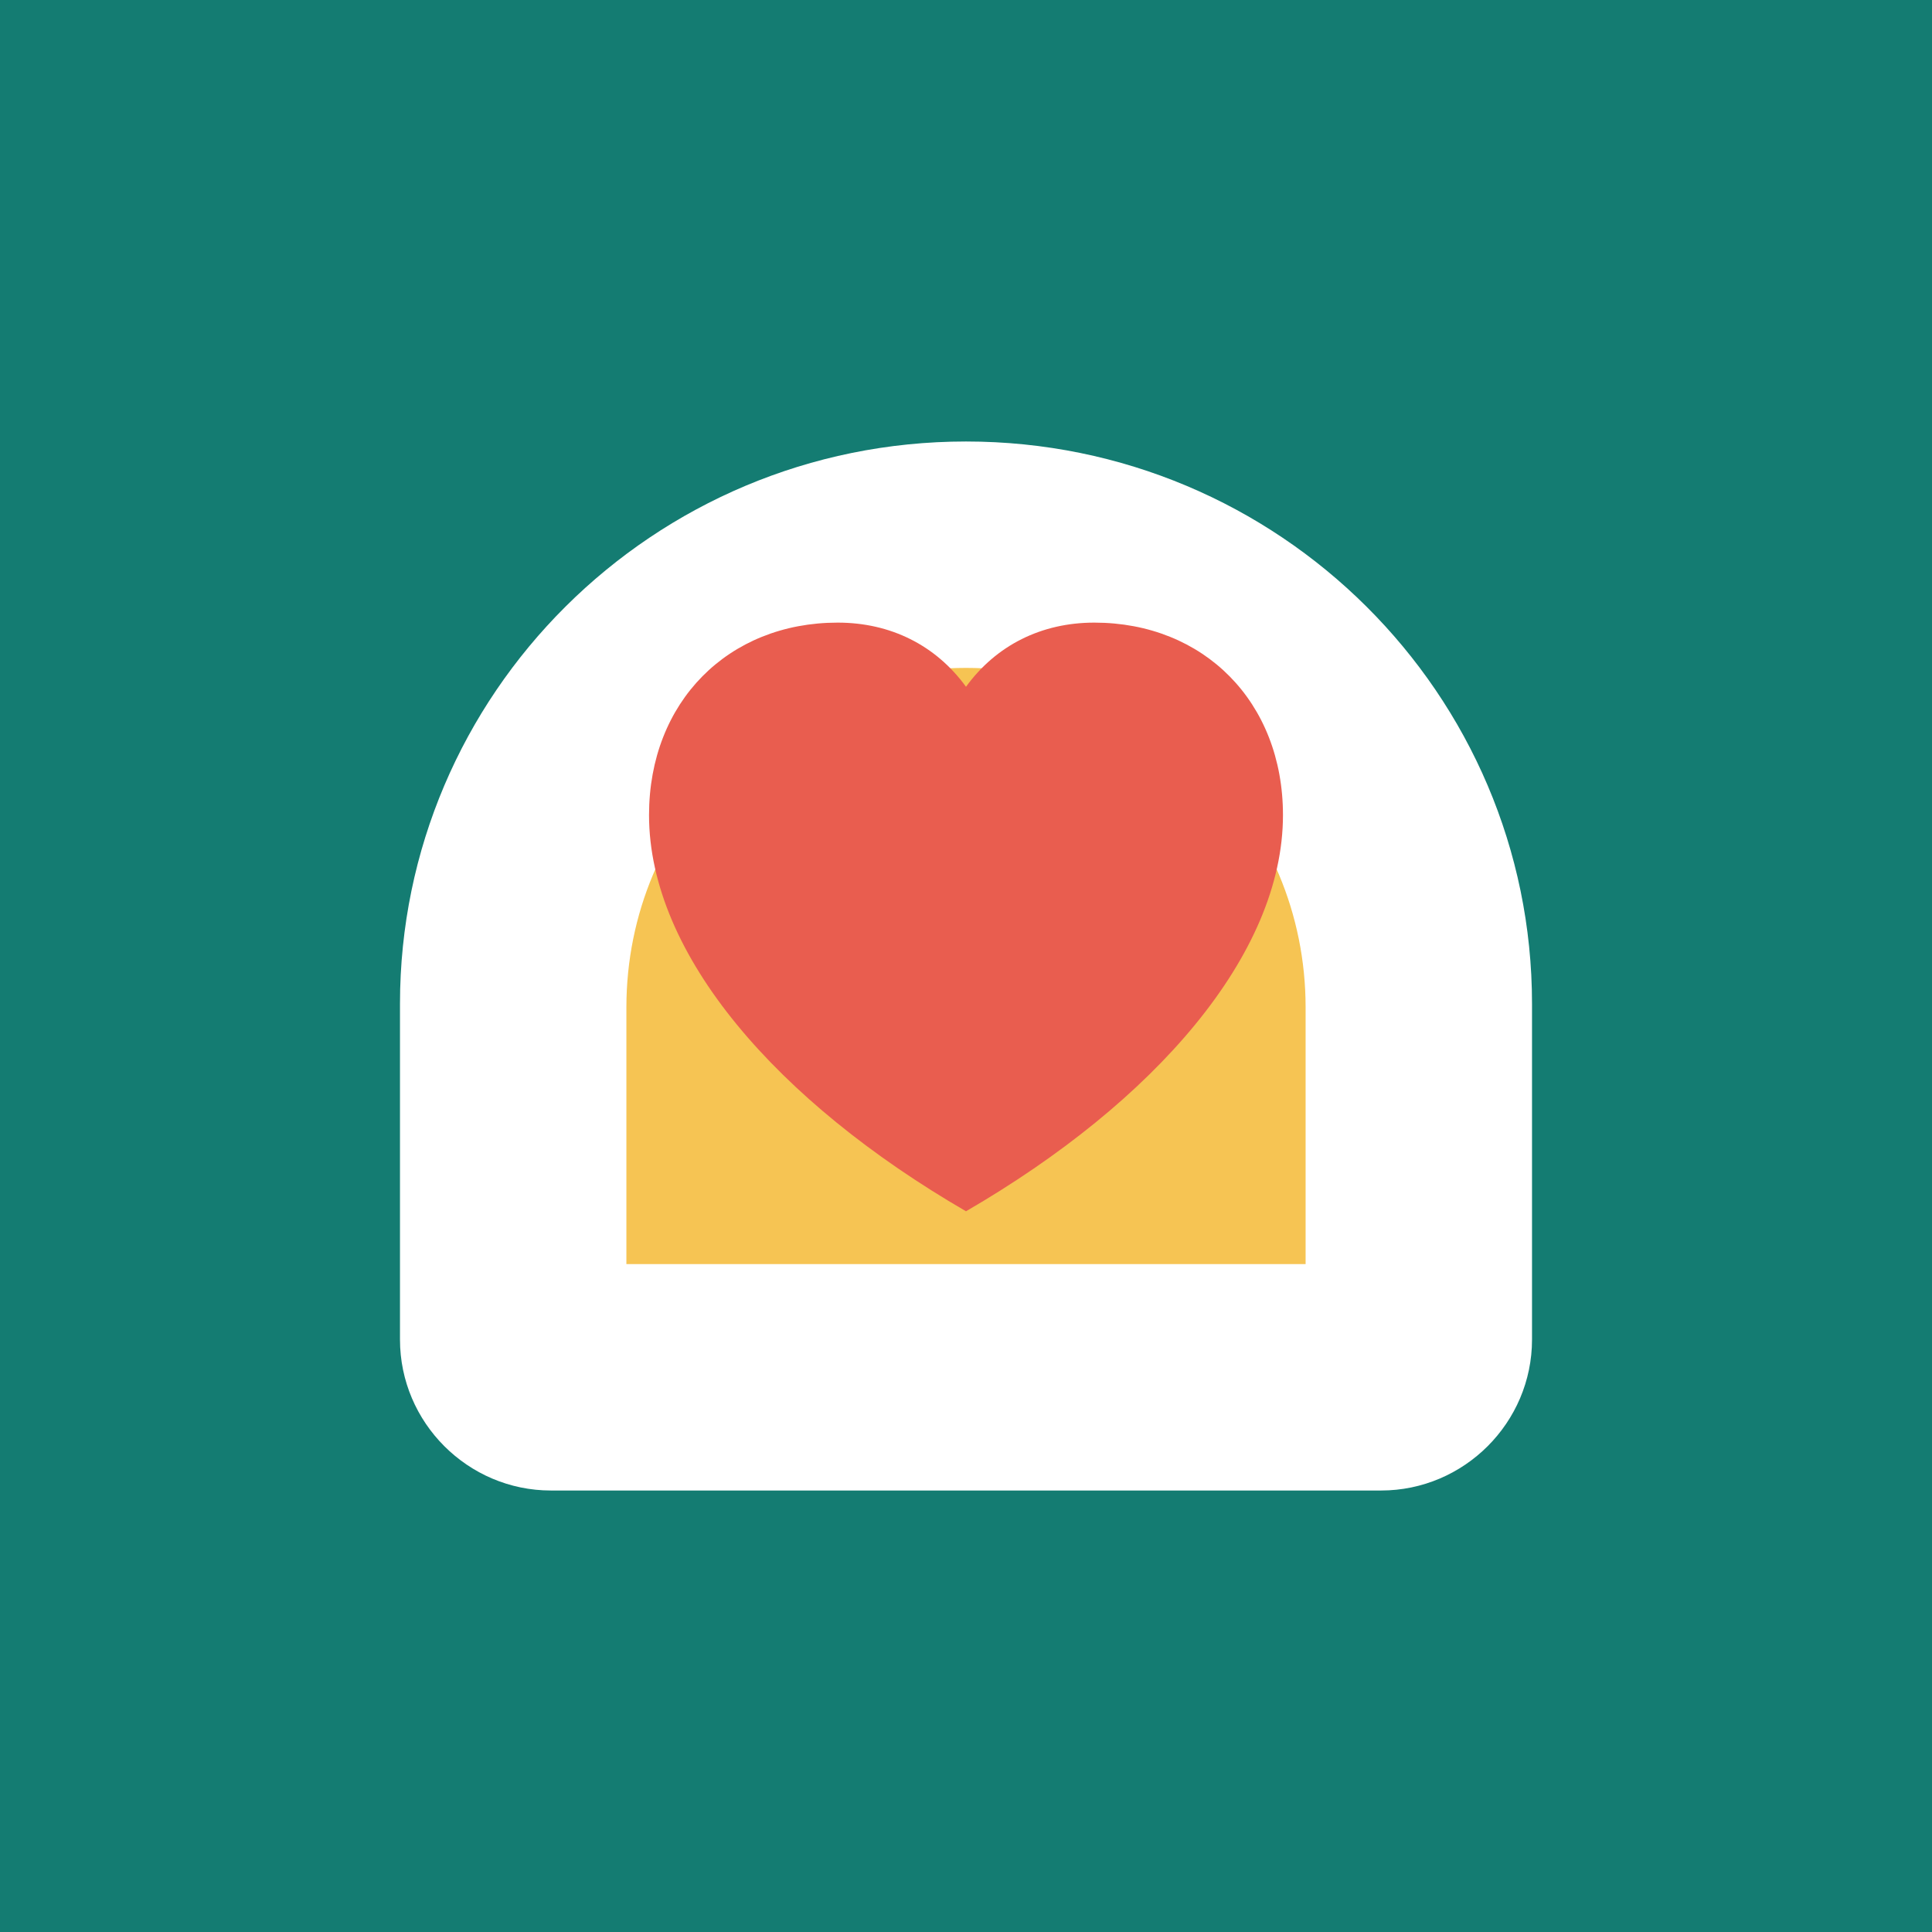
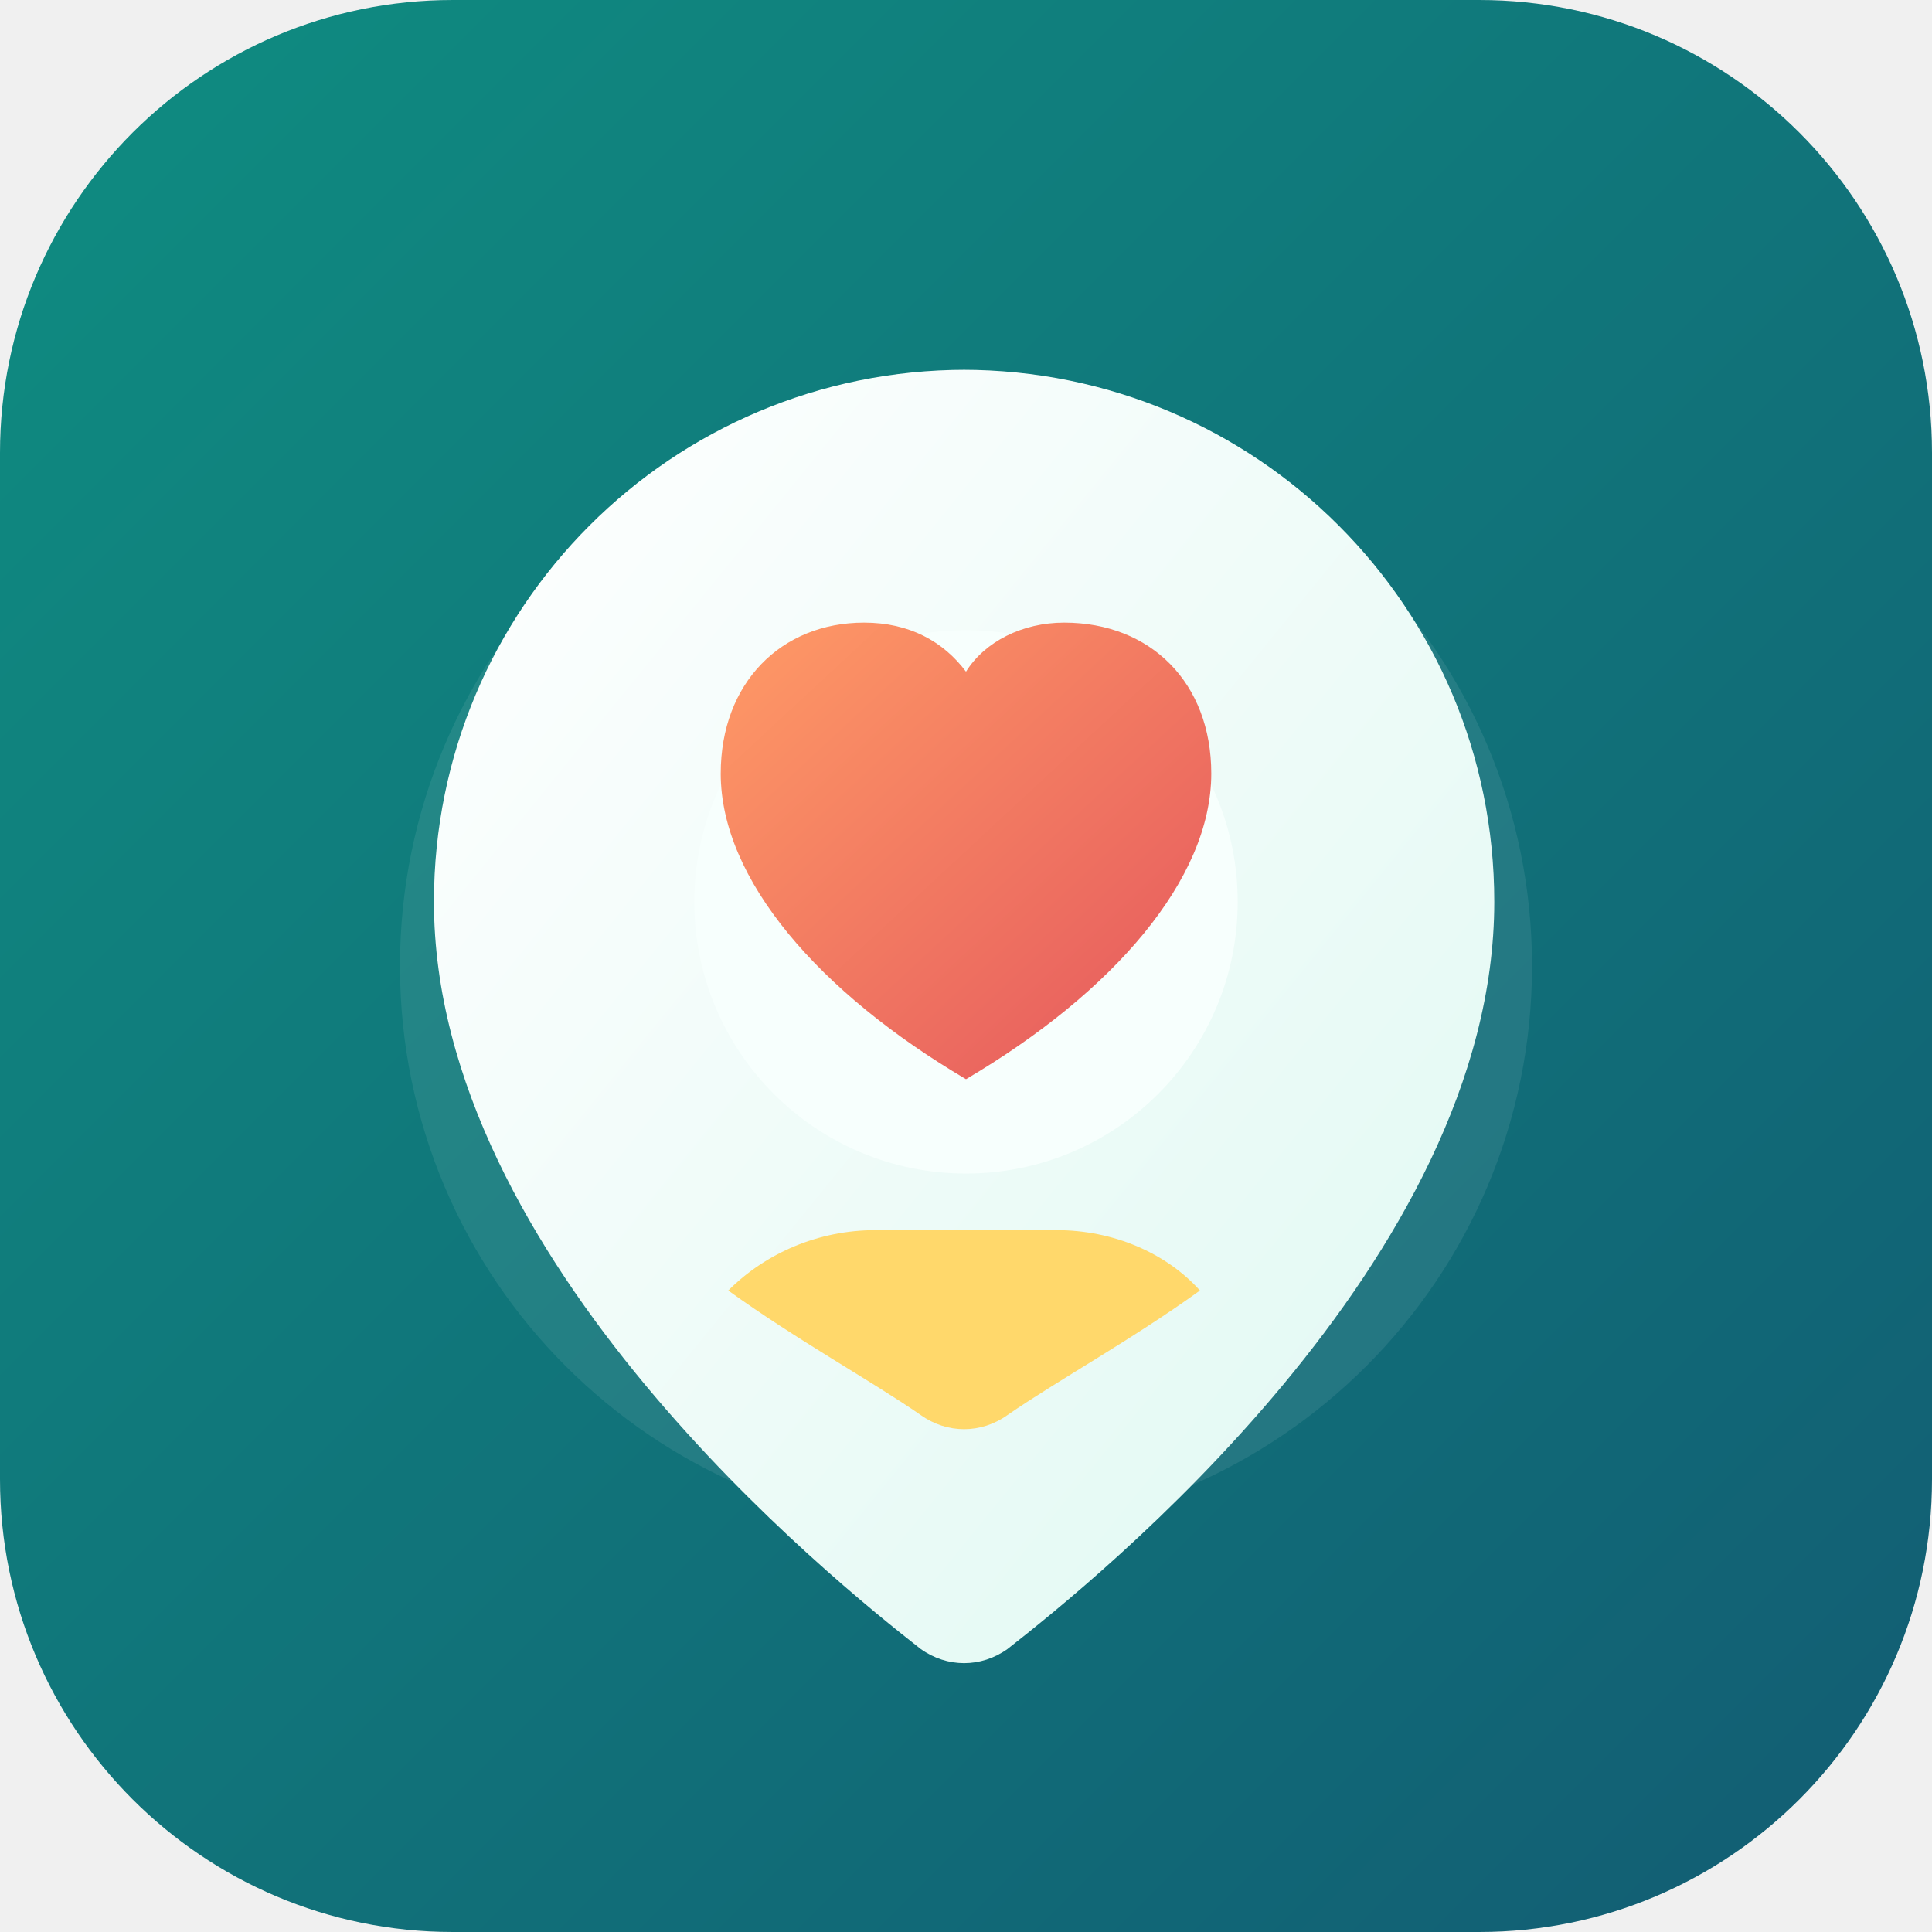
- <svg xmlns="http://www.w3.org/2000/svg" viewBox="0 0 512 512" role="img" aria-label="あんぴノート">
-   <rect width="512" height="512" fill="#147c72" />
-   <path d="M106 266c0-82 67-149 150-149s150 67 150 149v89c0 22-18 40-40 40H146c-22 0-40-18-40-40v-89Z" fill="#ffffff" />
-   <path d="M166 267c0-50 40-90 90-90s90 40 90 90v68H166v-68Z" fill="#f6c453" />
-   <path d="M256 321c50-29 84-68 84-105 0-30-21-51-50-51-14 0-26 6-34 17-8-11-20-17-34-17-29 0-50 21-50 51 0 37 34 76 84 105Z" fill="#e95d4f" />
+ <svg xmlns="http://www.w3.org/2000/svg" viewBox="0 0 512 512" role="img" aria-label="いまここ安否ノート">
+   <defs>
+     <linearGradient id="bg" x1="0" y1="0" x2="1" y2="1">
+       <stop offset="0%" stop-color="#0f8d81" />
+       <stop offset="100%" stop-color="#125c73" />
+     </linearGradient>
+     <linearGradient id="pin" x1="0" y1="0" x2="1" y2="1">
+       <stop offset="0%" stop-color="#ffffff" />
+       <stop offset="100%" stop-color="#dff8f2" />
+     </linearGradient>
+     <linearGradient id="heart" x1="0" y1="0" x2="1" y2="1">
+       <stop offset="0%" stop-color="#ff9b66" />
+       <stop offset="100%" stop-color="#e4565d" />
+     </linearGradient>
+   </defs>
+   <rect width="512" height="512" rx="120" fill="url(#bg)" />
+   <circle cx="256" cy="256" r="150" fill="rgba(255,255,255,0.08)" />
+   <path d="M256 98c-78 0-141 63-141 141 0 95 106 180 129 198 7 5 16 5 23 0 23-18 129-103 129-198 0-78-63-141-141-141Z" fill="url(#pin)" />
+   <circle cx="256" cy="239" r="72" fill="#f7fffd" />
+   <path d="M256 286c39-23 65-53 65-81 0-24-16-40-39-40-11 0-21 5-26 13-6-8-15-13-27-13-22 0-38 16-38 40 0 28 26 58 65 81Z" fill="url(#heart)" />
+   <path d="M318 342c-18 13-38 24-51 33-7 5-16 5-23 0-13-9-33-20-51-33 10-10 24-16 39-16h48c15 0 29 6 38 16Z" fill="#ffd86b" />
</svg>
